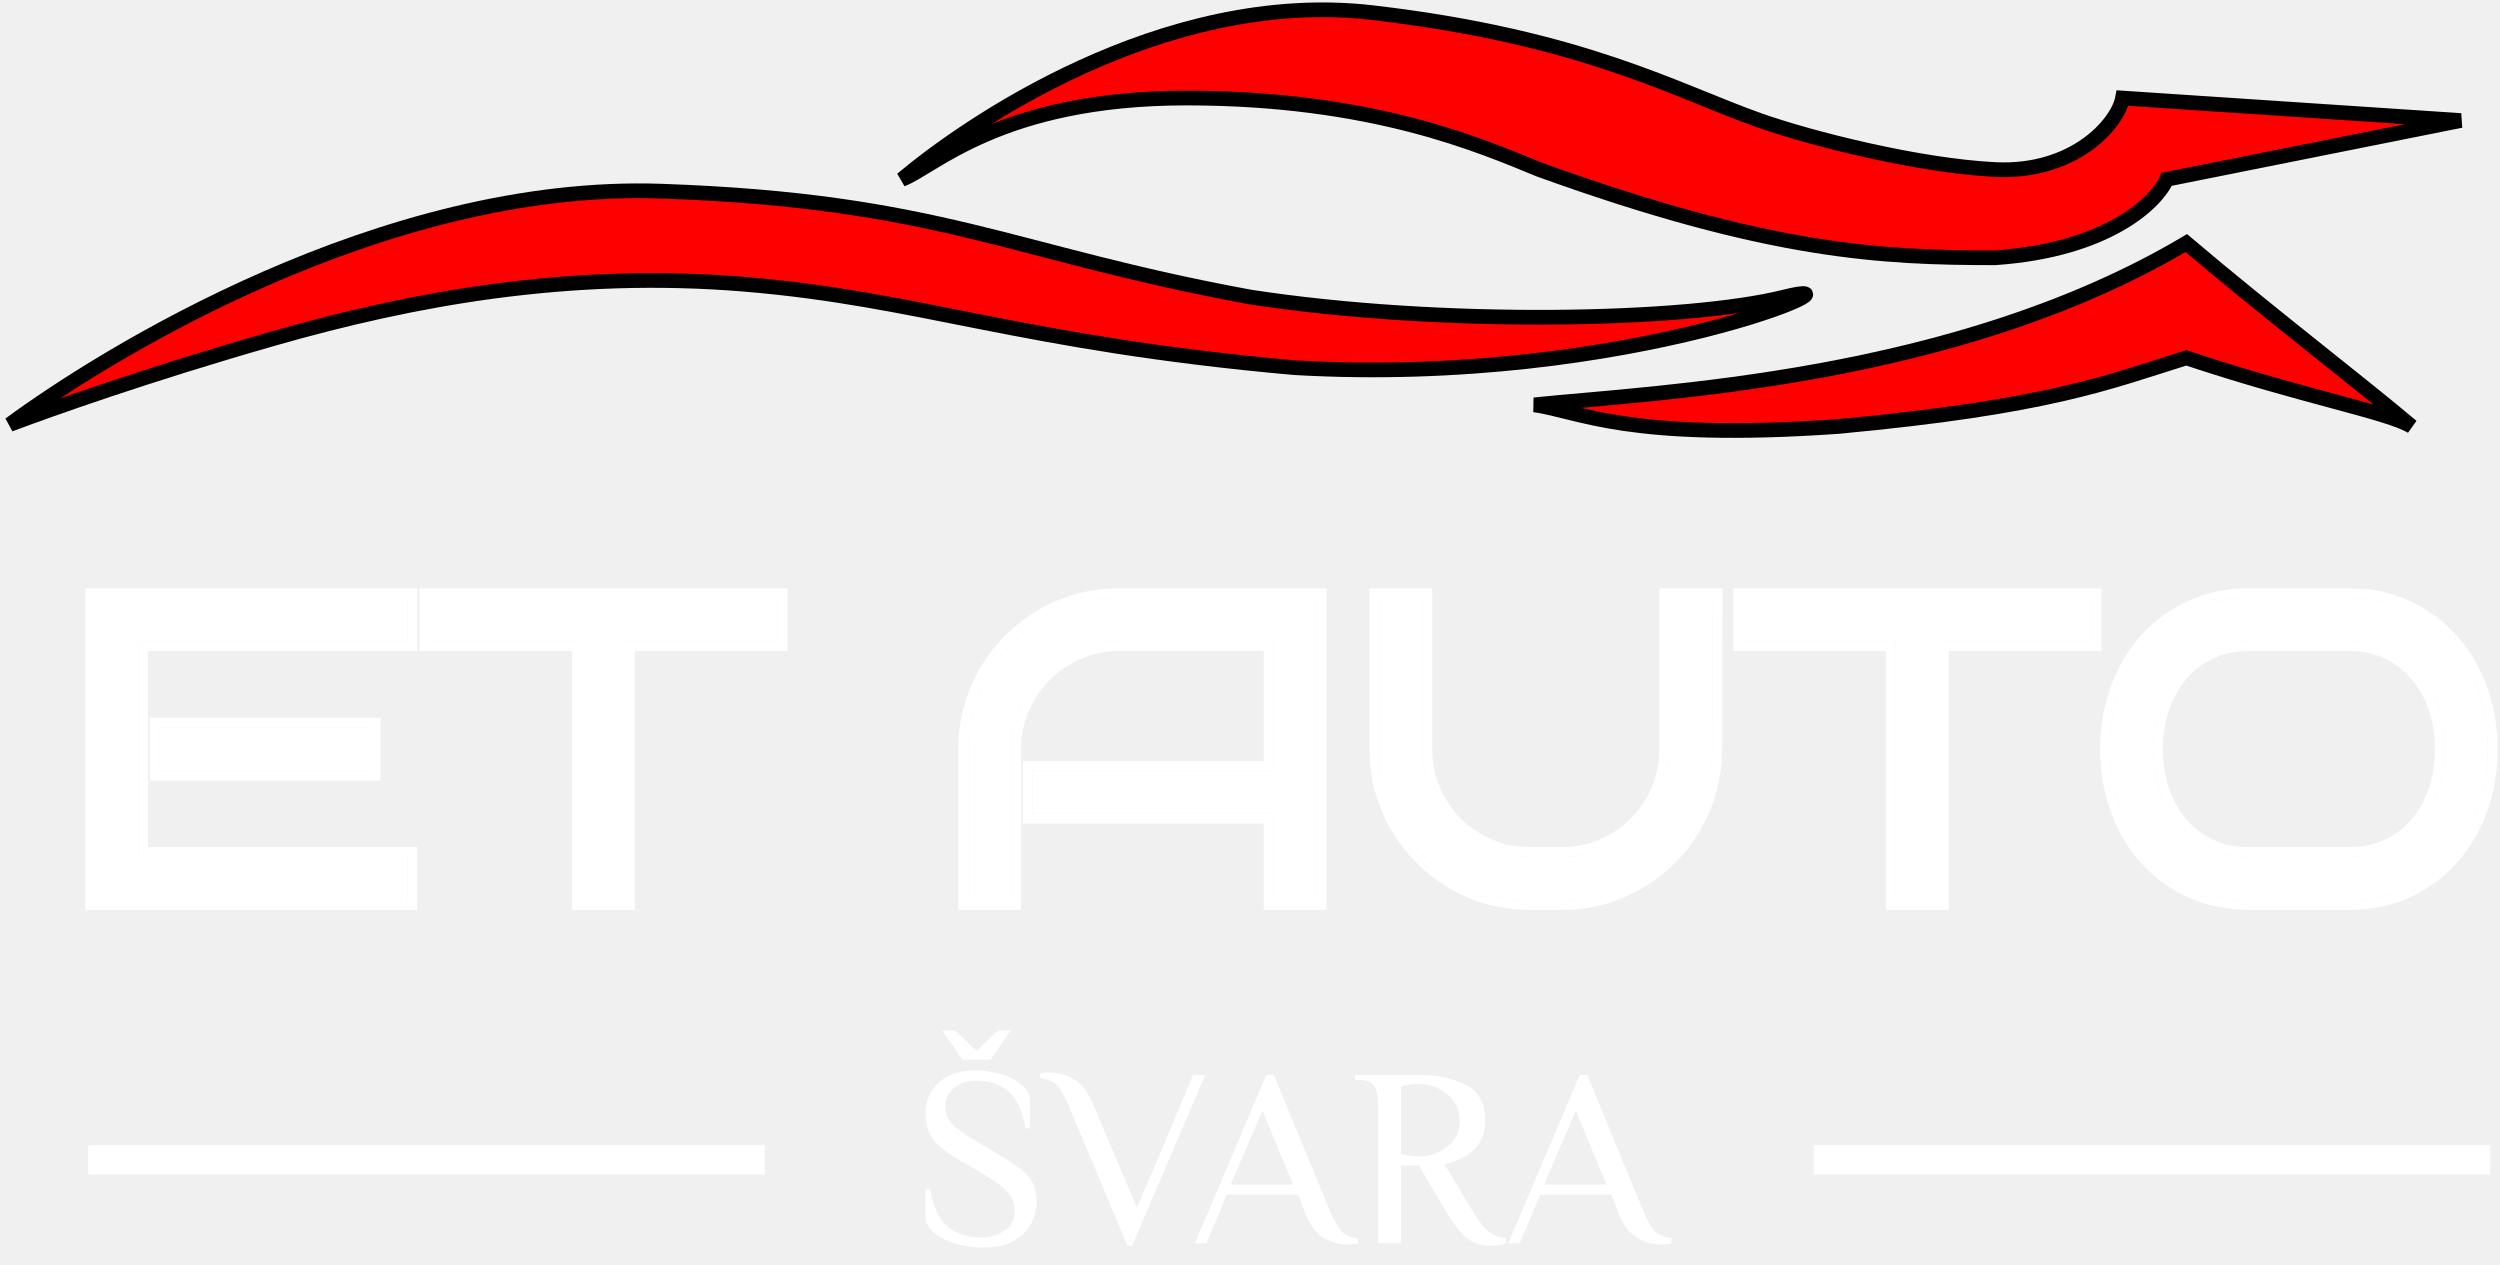
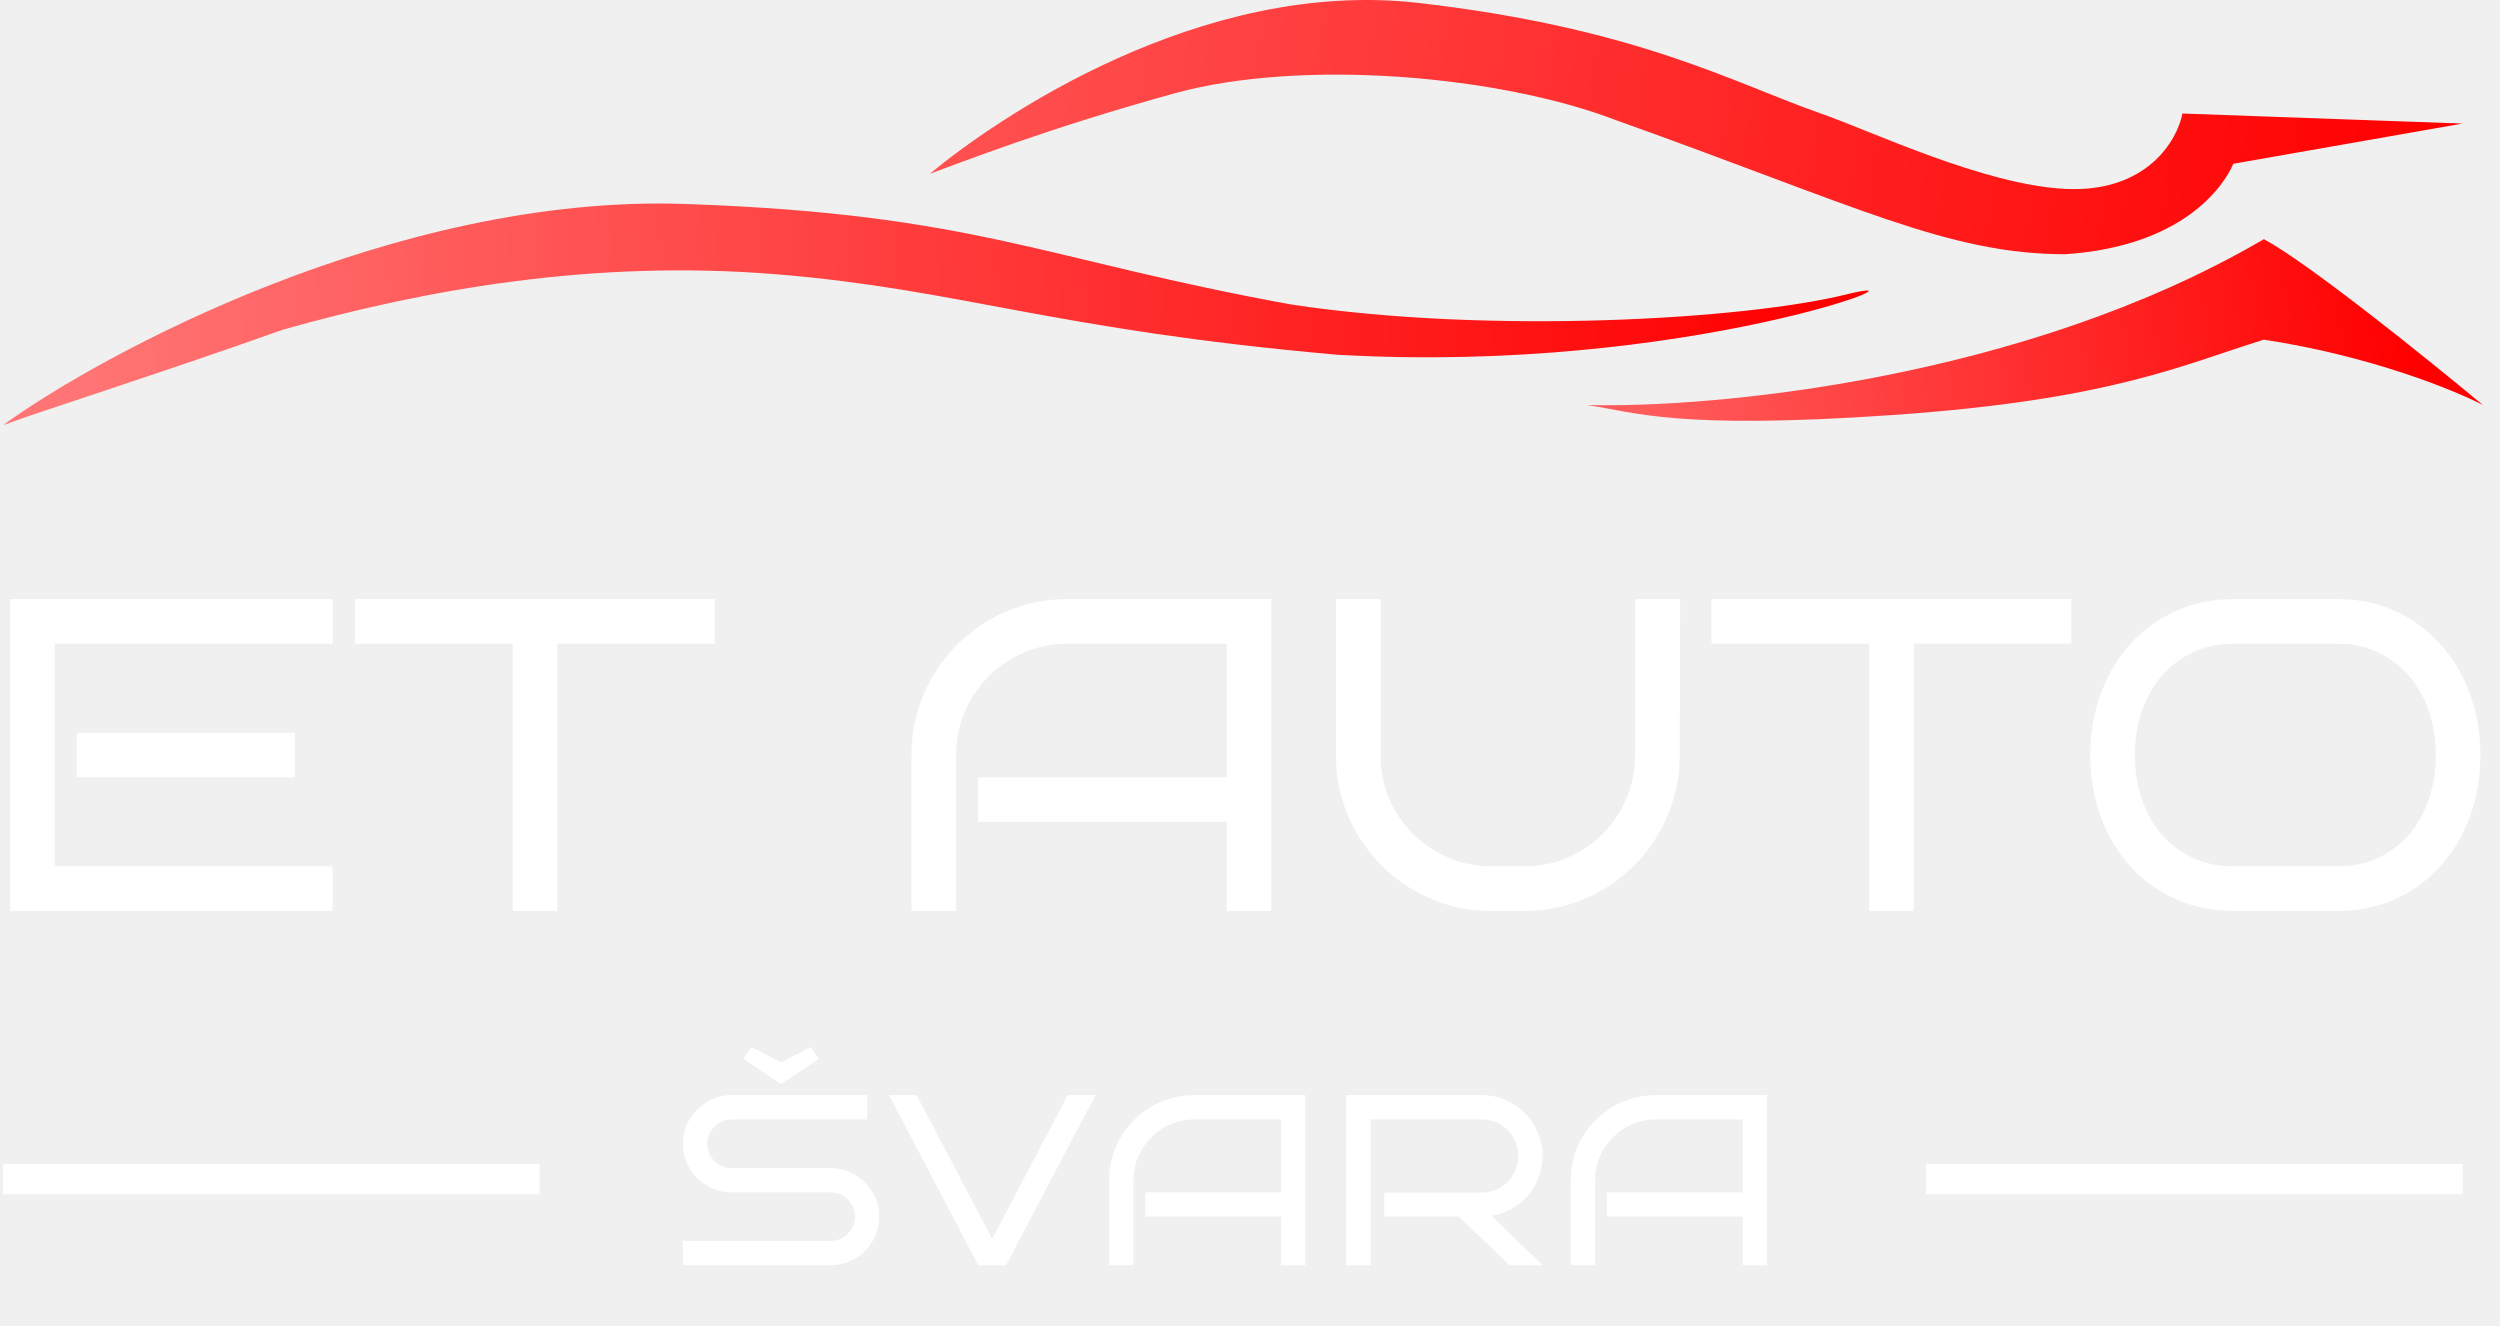
- <svg xmlns="http://www.w3.org/2000/svg" width="255" height="129" viewBox="0 0 255 129" fill="none">
-   <mask id="path-1-outside-1_0_3" maskUnits="userSpaceOnUse" x="8.695" y="60" width="247" height="33" fill="black">
-     <rect fill="white" x="8.695" y="60" width="247" height="33" />
-     <path d="M41.557 91.809H9.695V61H41.557V65.404H14.1V87.404H41.557V91.809ZM37.818 78.617H16.291V74.213H37.818V78.617Z" />
-     <path d="M63.75 91.809H59.346V65.404H43.77V61H79.326V65.404H63.75V91.809Z" />
-     <path d="M134.305 91.809H129.9V83H105.322V78.617H129.9V65.404H114.109C112.605 65.404 111.188 65.698 109.855 66.285C108.523 66.858 107.363 67.646 106.375 68.648C105.387 69.637 104.599 70.797 104.012 72.129C103.439 73.461 103.152 74.886 103.152 76.404V91.809H98.748V76.404C98.748 74.986 98.927 73.626 99.285 72.322C99.658 71.005 100.173 69.78 100.832 68.648C101.505 67.503 102.307 66.464 103.238 65.533C104.184 64.588 105.222 63.779 106.354 63.105C107.499 62.432 108.724 61.917 110.027 61.559C111.331 61.186 112.691 61 114.109 61H134.305V91.809Z" />
-     <path d="M174.695 61L174.652 76.404C174.652 77.837 174.466 79.212 174.094 80.529C173.736 81.833 173.22 83.057 172.547 84.203C171.888 85.335 171.086 86.373 170.141 87.318C169.21 88.249 168.171 89.051 167.025 89.725C165.894 90.383 164.676 90.899 163.373 91.272C162.07 91.63 160.709 91.809 159.291 91.809H156.047C154.629 91.809 153.261 91.63 151.943 91.272C150.64 90.899 149.415 90.376 148.27 89.703C147.138 89.03 146.107 88.228 145.176 87.297C144.245 86.352 143.443 85.313 142.77 84.182C142.111 83.036 141.595 81.811 141.223 80.508C140.865 79.19 140.686 77.822 140.686 76.404V61H145.09V76.404C145.09 77.922 145.376 79.355 145.949 80.701C146.522 82.033 147.303 83.201 148.291 84.203C149.294 85.191 150.461 85.972 151.793 86.545C153.125 87.118 154.543 87.404 156.047 87.404H159.291C160.809 87.404 162.234 87.118 163.566 86.545C164.898 85.972 166.059 85.191 167.047 84.203C168.035 83.201 168.816 82.033 169.389 80.701C169.962 79.355 170.248 77.922 170.248 76.404V61H174.695Z" />
-     <path d="M197.77 91.809H193.365V65.404H177.789V61H213.346V65.404H197.77V91.809Z" />
-     <path d="M253.758 76.404C253.758 78.538 253.421 80.544 252.748 82.42C252.075 84.296 251.115 85.929 249.869 87.318C248.637 88.708 247.155 89.803 245.422 90.606C243.689 91.408 241.762 91.809 239.643 91.809H229.395C227.26 91.809 225.32 91.408 223.572 90.606C221.825 89.803 220.328 88.708 219.082 87.318C217.85 85.929 216.898 84.296 216.225 82.42C215.551 80.544 215.215 78.538 215.215 76.404C215.215 74.284 215.551 72.294 216.225 70.432C216.898 68.555 217.85 66.922 219.082 65.533C220.328 64.13 221.825 63.027 223.572 62.225C225.32 61.408 227.26 61 229.395 61H239.643C241.762 61 243.689 61.408 245.422 62.225C247.155 63.027 248.637 64.13 249.869 65.533C251.115 66.922 252.075 68.555 252.748 70.432C253.421 72.294 253.758 74.284 253.758 76.404ZM249.354 76.404C249.354 74.886 249.132 73.461 248.688 72.129C248.243 70.797 247.599 69.637 246.754 68.648C245.923 67.646 244.906 66.858 243.703 66.285C242.514 65.698 241.161 65.404 239.643 65.404H229.395C227.876 65.404 226.508 65.698 225.291 66.285C224.088 66.858 223.064 67.646 222.219 68.648C221.388 69.637 220.743 70.797 220.285 72.129C219.841 73.461 219.619 74.886 219.619 76.404C219.619 77.922 219.841 79.355 220.285 80.701C220.743 82.033 221.388 83.201 222.219 84.203C223.064 85.191 224.088 85.972 225.291 86.545C226.508 87.118 227.876 87.404 229.395 87.404H239.643C241.161 87.404 242.514 87.118 243.703 86.545C244.906 85.972 245.923 85.191 246.754 84.203C247.599 83.201 248.243 82.033 248.688 80.701C249.132 79.355 249.354 77.922 249.354 76.404Z" />
+ <svg xmlns="http://www.w3.org/2000/svg" width="247" height="131" viewBox="0 0 247 131" fill="none">
+   <path d="M86.871 120.195C86.871 120.867 86.746 121.496 86.496 122.082C86.246 122.66 85.902 123.168 85.465 123.605C85.035 124.035 84.527 124.375 83.941 124.625C83.363 124.875 82.742 125 82.078 125H67.477V122.598H82.078C82.414 122.598 82.727 122.535 83.016 122.41C83.305 122.285 83.555 122.113 83.766 121.895C83.984 121.676 84.156 121.422 84.281 121.133C84.406 120.836 84.469 120.523 84.469 120.195C84.469 119.867 84.406 119.559 84.281 119.27C84.156 118.98 83.984 118.727 83.766 118.508C83.555 118.289 83.305 118.117 83.016 117.992C82.727 117.867 82.414 117.805 82.078 117.805H72.281C71.625 117.805 71.004 117.68 70.418 117.43C69.832 117.18 69.32 116.84 68.883 116.41C68.453 115.973 68.109 115.461 67.852 114.875C67.602 114.289 67.477 113.664 67.477 113C67.477 112.344 67.602 111.723 67.852 111.137C68.109 110.551 68.453 110.043 68.883 109.613C69.32 109.176 69.832 108.832 70.418 108.582C71.004 108.324 71.625 108.195 72.281 108.195H85.676V110.598H72.281C71.953 110.598 71.641 110.66 71.344 110.785C71.055 110.91 70.801 111.082 70.582 111.301C70.363 111.52 70.191 111.777 70.066 112.074C69.941 112.363 69.879 112.672 69.879 113C69.879 113.328 69.941 113.641 70.066 113.938C70.191 114.227 70.363 114.48 70.582 114.699C70.801 114.918 71.055 115.09 71.344 115.215C71.641 115.34 71.953 115.402 72.281 115.402H82.078C82.742 115.402 83.363 115.531 83.941 115.789C84.527 116.039 85.035 116.383 85.465 116.82C85.902 117.25 86.246 117.758 86.496 118.344C86.746 118.922 86.871 119.539 86.871 120.195ZM74.25 103.449L77.168 104.961L80.098 103.449L80.894 104.621L77.168 107.117L73.453 104.621L74.25 103.449ZM108.234 108.195L99.398 125H96.656L87.832 108.195H90.562L98.027 122.41L105.492 108.195H108.234ZM128.977 125H126.574V120.195H113.168V117.805H126.574V110.598H117.961C117.141 110.598 116.367 110.758 115.641 111.078C114.914 111.391 114.281 111.82 113.742 112.367C113.203 112.906 112.773 113.539 112.453 114.266C112.141 114.992 111.984 115.77 111.984 116.598V125H109.582V116.598C109.582 115.824 109.68 115.082 109.875 114.371C110.078 113.652 110.359 112.984 110.719 112.367C111.086 111.742 111.523 111.176 112.031 110.668C112.547 110.152 113.113 109.711 113.73 109.344C114.355 108.977 115.023 108.695 115.734 108.5C116.445 108.297 117.188 108.195 117.961 108.195H128.977V125ZM152.402 125H149.156L144.117 120.195H136.758V117.828H146.402C146.902 117.828 147.371 117.734 147.809 117.547C148.246 117.352 148.625 117.09 148.945 116.762C149.273 116.434 149.531 116.051 149.719 115.613C149.906 115.168 150 114.695 150 114.195C150 113.695 149.906 113.227 149.719 112.789C149.531 112.352 149.273 111.973 148.945 111.652C148.625 111.324 148.246 111.066 147.809 110.879C147.371 110.691 146.902 110.598 146.402 110.598H135.41V125H133.008V108.195H146.402C147.23 108.195 148.008 108.355 148.734 108.676C149.461 108.988 150.094 109.418 150.633 109.965C151.18 110.504 151.609 111.137 151.922 111.863C152.242 112.59 152.402 113.367 152.402 114.195C152.402 114.945 152.273 115.656 152.016 116.328C151.758 116.992 151.402 117.59 150.949 118.121C150.496 118.645 149.961 119.082 149.344 119.434C148.734 119.777 148.074 120.008 147.363 120.125L152.402 125ZM174.586 125H172.184V120.195H158.777V117.805H172.184V110.598H163.57C162.75 110.598 161.977 110.758 161.25 111.078C160.523 111.391 159.891 111.82 159.352 112.367C158.812 112.906 158.383 113.539 158.062 114.266C157.75 114.992 157.594 115.77 157.594 116.598V125H155.191V116.598C155.191 115.824 155.289 115.082 155.484 114.371C155.688 113.652 155.969 112.984 156.328 112.367C156.695 111.742 157.133 111.176 157.641 110.668C158.156 110.152 158.723 109.711 159.34 109.344C159.965 108.977 160.633 108.695 161.344 108.5C162.055 108.297 162.797 108.195 163.57 108.195H174.586V125Z" fill="white" />
+   <path d="M67.718 20.153C39.042 19.16 9.863 35.049 0.305 42.001C4.329 40.511 15.397 37.035 27.974 32.566C42.06 28.594 58.662 25.615 76.773 27.104C94.884 28.594 103.939 32.566 132.112 35.049C166.825 37.035 192.482 26.608 182.42 29.09C172.358 31.573 147.204 33.063 127.584 30.084C102.933 25.615 96.393 21.146 67.718 20.153Z" fill="url(#paint0_linear_272_2)" />
+   <path d="M140.161 0.291C118.529 -2.192 98.238 11.877 91.866 17.173C95.052 16.015 103.436 12.704 116.013 9.229C128.59 5.753 148.211 7.448 159.781 11.917C183.426 20.358 192.482 25.118 204.052 25.118C215.623 24.33 219.648 18.497 220.654 16.18L243.293 12.208L215.623 11.215C215.12 13.863 212.102 19.06 204.052 18.663C196.003 18.266 184.935 12.967 179.905 11.215C171.352 8.236 161.794 2.774 140.161 0.291Z" fill="url(#paint1_linear_272_2)" />
+   <path d="M223.673 23.628C199.927 37.531 169.172 40.345 156.763 40.014C161.458 40.676 165.315 42.496 186.948 41.007C208.58 39.517 215.623 36.041 223.673 33.559C234.137 35.148 242.454 38.524 245.305 40.014C239.939 35.545 228.1 26.011 223.673 23.628Z" fill="url(#paint2_linear_272_2)" />
+   <path d="M0.305 116.5H53.305" stroke="white" stroke-width="3" />
+   <path d="M190.305 116.5H243.305" stroke="white" stroke-width="3" />
+   <mask id="mask0_272_2" style="mask-type:alpha" maskUnits="userSpaceOnUse" x="0" y="58" width="247" height="34">
+     <path d="M247 58.191H0V91.191H247V58.191Z" fill="white" />
+     <path d="M32.861 90H1V59.191H32.861V63.596H5.404V85.596H32.861V90ZM29.123 76.809H7.596V72.404H29.123V76.809Z" fill="black" />
+     <path d="M55.055 90H50.651V63.596H35.074V59.191H70.631V63.596H55.055V90Z" fill="black" />
+     <path d="M125.61 90H121.205V81.191H96.627V76.809H121.205V63.596H105.414C103.91 63.596 102.493 63.889 101.16 64.477C99.828 65.049 98.668 65.837 97.68 66.84C96.692 67.828 95.904 68.988 95.317 70.32C94.744 71.652 94.457 73.077 94.457 74.596V90H90.053V74.596C90.053 73.178 90.232 71.817 90.59 70.514C90.963 69.196 91.478 67.971 92.137 66.84C92.81 65.694 93.612 64.656 94.543 63.725C95.489 62.779 96.527 61.97 97.659 61.297C98.804 60.624 100.029 60.108 101.332 59.75C102.636 59.378 103.996 59.191 105.414 59.191H125.61V90Z" fill="black" />
+     <path d="M166 59.191L165.957 74.596C165.957 76.028 165.771 77.403 165.399 78.721C165.041 80.024 164.525 81.249 163.852 82.395C163.193 83.526 162.391 84.564 161.446 85.51C160.515 86.441 159.476 87.243 158.33 87.916C157.199 88.575 155.981 89.09 154.678 89.463C153.375 89.821 152.014 90 150.596 90H147.352C145.934 90 144.566 89.821 143.248 89.463C141.945 89.09 140.72 88.568 139.575 87.895C138.443 87.221 137.412 86.419 136.481 85.488C135.55 84.543 134.748 83.505 134.075 82.373C133.416 81.227 132.9 80.003 132.528 78.699C132.17 77.382 131.991 76.014 131.991 74.596V59.191H136.395V74.596C136.395 76.114 136.681 77.546 137.254 78.893C137.827 80.225 138.608 81.392 139.596 82.395C140.599 83.383 141.766 84.163 143.098 84.736C144.43 85.309 145.848 85.596 147.352 85.596H150.596C152.114 85.596 153.539 85.309 154.871 84.736C156.203 84.163 157.364 83.383 158.352 82.395C159.34 81.392 160.121 80.225 160.694 78.893C161.267 77.546 161.553 76.114 161.553 74.596V59.191H166Z" fill="black" />
+     <path d="M189.075 90H184.67V63.596H169.094V59.191H204.651V63.596H189.075V90Z" fill="black" />
+     <path d="M245.063 74.596C245.063 76.73 244.726 78.735 244.053 80.611C243.38 82.488 242.42 84.12 241.174 85.51C239.942 86.899 238.46 87.995 236.727 88.797C234.994 89.599 233.067 90 230.948 90H220.7C218.565 90 216.625 89.599 214.877 88.797C213.13 87.995 211.633 86.899 210.387 85.51C209.155 84.12 208.203 82.488 207.53 80.611C206.856 78.735 206.52 76.73 206.52 74.596C206.52 72.476 206.856 70.485 207.53 68.623C208.203 66.747 209.155 65.114 210.387 63.725C211.633 62.321 213.13 61.218 214.877 60.416C216.625 59.6 218.565 59.191 220.7 59.191H230.948C233.067 59.191 234.994 59.6 236.727 60.416C238.46 61.218 239.942 62.321 241.174 63.725C242.42 65.114 243.38 66.747 244.053 68.623C244.726 70.485 245.063 72.476 245.063 74.596ZM240.659 74.596C240.659 73.077 240.437 71.652 239.993 70.32C239.548 68.988 238.904 67.828 238.059 66.84C237.228 65.837 236.211 65.049 235.008 64.477C233.819 63.889 232.466 63.596 230.948 63.596H220.7C219.181 63.596 217.813 63.889 216.596 64.477C215.393 65.049 214.369 65.837 213.524 66.84C212.693 67.828 212.048 68.988 211.59 70.32C211.146 71.652 210.924 73.077 210.924 74.596C210.924 76.114 211.146 77.546 211.59 78.893C212.048 80.225 212.693 81.392 213.524 82.395C214.369 83.383 215.393 84.163 216.596 84.736C217.813 85.309 219.181 85.596 220.7 85.596H230.948C232.466 85.596 233.819 85.309 235.008 84.736C236.211 84.163 237.228 83.383 238.059 82.395C238.904 81.392 239.548 80.225 239.993 78.893C240.437 77.546 240.659 76.114 240.659 74.596Z" fill="black" />
  </mask>
-   <path d="M41.557 91.809H9.695V61H41.557V65.404H14.1V87.404H41.557V91.809ZM37.818 78.617H16.291V74.213H37.818V78.617Z" fill="white" />
-   <path d="M63.75 91.809H59.346V65.404H43.77V61H79.326V65.404H63.75V91.809Z" fill="white" />
-   <path d="M134.305 91.809H129.9V83H105.322V78.617H129.9V65.404H114.109C112.605 65.404 111.188 65.698 109.855 66.285C108.523 66.858 107.363 67.646 106.375 68.648C105.387 69.637 104.599 70.797 104.012 72.129C103.439 73.461 103.152 74.886 103.152 76.404V91.809H98.748V76.404C98.748 74.986 98.927 73.626 99.285 72.322C99.658 71.005 100.173 69.78 100.832 68.648C101.505 67.503 102.307 66.464 103.238 65.533C104.184 64.588 105.222 63.779 106.354 63.105C107.499 62.432 108.724 61.917 110.027 61.559C111.331 61.186 112.691 61 114.109 61H134.305V91.809Z" fill="white" />
-   <path d="M174.695 61L174.652 76.404C174.652 77.837 174.466 79.212 174.094 80.529C173.736 81.833 173.22 83.057 172.547 84.203C171.888 85.335 171.086 86.373 170.141 87.318C169.21 88.249 168.171 89.051 167.025 89.725C165.894 90.383 164.676 90.899 163.373 91.272C162.07 91.63 160.709 91.809 159.291 91.809H156.047C154.629 91.809 153.261 91.63 151.943 91.272C150.64 90.899 149.415 90.376 148.27 89.703C147.138 89.03 146.107 88.228 145.176 87.297C144.245 86.352 143.443 85.313 142.77 84.182C142.111 83.036 141.595 81.811 141.223 80.508C140.865 79.19 140.686 77.822 140.686 76.404V61H145.09V76.404C145.09 77.922 145.376 79.355 145.949 80.701C146.522 82.033 147.303 83.201 148.291 84.203C149.294 85.191 150.461 85.972 151.793 86.545C153.125 87.118 154.543 87.404 156.047 87.404H159.291C160.809 87.404 162.234 87.118 163.566 86.545C164.898 85.972 166.059 85.191 167.047 84.203C168.035 83.201 168.816 82.033 169.389 80.701C169.962 79.355 170.248 77.922 170.248 76.404V61H174.695Z" fill="white" />
-   <path d="M197.77 91.809H193.365V65.404H177.789V61H213.346V65.404H197.77V91.809Z" fill="white" />
-   <path d="M253.758 76.404C253.758 78.538 253.421 80.544 252.748 82.42C252.075 84.296 251.115 85.929 249.869 87.318C248.637 88.708 247.155 89.803 245.422 90.606C243.689 91.408 241.762 91.809 239.643 91.809H229.395C227.26 91.809 225.32 91.408 223.572 90.606C221.825 89.803 220.328 88.708 219.082 87.318C217.85 85.929 216.898 84.296 216.225 82.42C215.551 80.544 215.215 78.538 215.215 76.404C215.215 74.284 215.551 72.294 216.225 70.432C216.898 68.555 217.85 66.922 219.082 65.533C220.328 64.13 221.825 63.027 223.572 62.225C225.32 61.408 227.26 61 229.395 61H239.643C241.762 61 243.689 61.408 245.422 62.225C247.155 63.027 248.637 64.13 249.869 65.533C251.115 66.922 252.075 68.555 252.748 70.432C253.421 72.294 253.758 74.284 253.758 76.404ZM249.354 76.404C249.354 74.886 249.132 73.461 248.688 72.129C248.243 70.797 247.599 69.637 246.754 68.648C245.923 67.646 244.906 66.858 243.703 66.285C242.514 65.698 241.161 65.404 239.643 65.404H229.395C227.876 65.404 226.508 65.698 225.291 66.285C224.088 66.858 223.064 67.646 222.219 68.648C221.388 69.637 220.743 70.797 220.285 72.129C219.841 73.461 219.619 74.886 219.619 76.404C219.619 77.922 219.841 79.355 220.285 80.701C220.743 82.033 221.388 83.201 222.219 84.203C223.064 85.191 224.088 85.972 225.291 86.545C226.508 87.118 227.876 87.404 229.395 87.404H239.643C241.161 87.404 242.514 87.118 243.703 86.545C244.906 85.972 245.923 85.191 246.754 84.203C247.599 83.201 248.243 82.033 248.688 80.701C249.132 79.355 249.354 77.922 249.354 76.404Z" fill="white" />
-   <path d="M41.557 91.809H9.695V61H41.557V65.404H14.1V87.404H41.557V91.809ZM37.818 78.617H16.291V74.213H37.818V78.617Z" stroke="white" stroke-width="2" mask="url(#path-1-outside-1_0_3)" />
-   <path d="M63.75 91.809H59.346V65.404H43.77V61H79.326V65.404H63.75V91.809Z" stroke="white" stroke-width="2" mask="url(#path-1-outside-1_0_3)" />
-   <path d="M134.305 91.809H129.9V83H105.322V78.617H129.9V65.404H114.109C112.605 65.404 111.188 65.698 109.855 66.285C108.523 66.858 107.363 67.646 106.375 68.648C105.387 69.637 104.599 70.797 104.012 72.129C103.439 73.461 103.152 74.886 103.152 76.404V91.809H98.748V76.404C98.748 74.986 98.927 73.626 99.285 72.322C99.658 71.005 100.173 69.78 100.832 68.648C101.505 67.503 102.307 66.464 103.238 65.533C104.184 64.588 105.222 63.779 106.354 63.105C107.499 62.432 108.724 61.917 110.027 61.559C111.331 61.186 112.691 61 114.109 61H134.305V91.809Z" stroke="white" stroke-width="2" mask="url(#path-1-outside-1_0_3)" />
-   <path d="M174.695 61L174.652 76.404C174.652 77.837 174.466 79.212 174.094 80.529C173.736 81.833 173.22 83.057 172.547 84.203C171.888 85.335 171.086 86.373 170.141 87.318C169.21 88.249 168.171 89.051 167.025 89.725C165.894 90.383 164.676 90.899 163.373 91.272C162.07 91.63 160.709 91.809 159.291 91.809H156.047C154.629 91.809 153.261 91.63 151.943 91.272C150.64 90.899 149.415 90.376 148.27 89.703C147.138 89.03 146.107 88.228 145.176 87.297C144.245 86.352 143.443 85.313 142.77 84.182C142.111 83.036 141.595 81.811 141.223 80.508C140.865 79.19 140.686 77.822 140.686 76.404V61H145.09V76.404C145.09 77.922 145.376 79.355 145.949 80.701C146.522 82.033 147.303 83.201 148.291 84.203C149.294 85.191 150.461 85.972 151.793 86.545C153.125 87.118 154.543 87.404 156.047 87.404H159.291C160.809 87.404 162.234 87.118 163.566 86.545C164.898 85.972 166.059 85.191 167.047 84.203C168.035 83.201 168.816 82.033 169.389 80.701C169.962 79.355 170.248 77.922 170.248 76.404V61H174.695Z" stroke="white" stroke-width="2" mask="url(#path-1-outside-1_0_3)" />
-   <path d="M197.77 91.809H193.365V65.404H177.789V61H213.346V65.404H197.77V91.809Z" stroke="white" stroke-width="2" mask="url(#path-1-outside-1_0_3)" />
-   <path d="M253.758 76.404C253.758 78.538 253.421 80.544 252.748 82.42C252.075 84.296 251.115 85.929 249.869 87.318C248.637 88.708 247.155 89.803 245.422 90.606C243.689 91.408 241.762 91.809 239.643 91.809H229.395C227.26 91.809 225.32 91.408 223.572 90.606C221.825 89.803 220.328 88.708 219.082 87.318C217.85 85.929 216.898 84.296 216.225 82.42C215.551 80.544 215.215 78.538 215.215 76.404C215.215 74.284 215.551 72.294 216.225 70.432C216.898 68.555 217.85 66.922 219.082 65.533C220.328 64.13 221.825 63.027 223.572 62.225C225.32 61.408 227.26 61 229.395 61H239.643C241.762 61 243.689 61.408 245.422 62.225C247.155 63.027 248.637 64.13 249.869 65.533C251.115 66.922 252.075 68.555 252.748 70.432C253.421 72.294 253.758 74.284 253.758 76.404ZM249.354 76.404C249.354 74.886 249.132 73.461 248.688 72.129C248.243 70.797 247.599 69.637 246.754 68.648C245.923 67.646 244.906 66.858 243.703 66.285C242.514 65.698 241.161 65.404 239.643 65.404H229.395C227.876 65.404 226.508 65.698 225.291 66.285C224.088 66.858 223.064 67.646 222.219 68.648C221.388 69.637 220.743 70.797 220.285 72.129C219.841 73.461 219.619 74.886 219.619 76.404C219.619 77.922 219.841 79.355 220.285 80.701C220.743 82.033 221.388 83.201 222.219 84.203C223.064 85.191 224.088 85.972 225.291 86.545C226.508 87.118 227.876 87.404 229.395 87.404H239.643C241.161 87.404 242.514 87.118 243.703 86.545C244.906 85.972 245.923 85.191 246.754 84.203C247.599 83.201 248.243 82.033 248.688 80.701C249.132 79.355 249.354 77.922 249.354 76.404Z" stroke="white" stroke-width="2" mask="url(#path-1-outside-1_0_3)" />
-   <path d="M100.332 127.251C99.379 127.251 98.443 127.121 97.524 126.861C96.605 126.601 95.851 126.228 95.262 125.743C94.69 125.257 94.404 124.703 94.404 124.079V121.297H94.872C95.167 123.03 95.739 124.287 96.588 125.067C97.437 125.829 98.607 126.211 100.098 126.211C101.034 126.211 101.831 125.977 102.49 125.509C103.166 125.041 103.504 124.391 103.504 123.559C103.504 122.831 103.279 122.198 102.828 121.661C102.377 121.123 101.649 120.56 100.644 119.971L97.446 118.073C96.337 117.414 95.548 116.747 95.08 116.071C94.629 115.395 94.404 114.571 94.404 113.601C94.404 112.266 94.863 111.2 95.782 110.403C96.718 109.588 97.94 109.181 99.448 109.181C100.332 109.181 101.207 109.311 102.074 109.571C102.941 109.813 103.651 110.177 104.206 110.663C104.778 111.131 105.064 111.677 105.064 112.301V115.083H104.596C104.301 113.349 103.738 112.11 102.906 111.365C102.091 110.602 100.939 110.221 99.448 110.221C98.651 110.221 97.949 110.463 97.342 110.949C96.735 111.434 96.432 112.067 96.432 112.847C96.432 113.557 96.649 114.147 97.082 114.615C97.533 115.083 98.278 115.629 99.318 116.253L102.516 118.151C103.695 118.861 104.527 119.52 105.012 120.127C105.497 120.733 105.74 121.505 105.74 122.441C105.74 123.897 105.255 125.067 104.284 125.951C103.313 126.817 101.996 127.251 100.332 127.251ZM98.174 108.089L96.094 105.099H97.394L99.604 107.179L101.814 105.099H103.114L101.034 108.089H98.174ZM108.969 112.691C108.536 111.685 108.129 111.001 107.747 110.637C107.366 110.255 106.82 110.03 106.109 109.961V109.441C106.196 109.441 106.326 109.432 106.499 109.415C106.655 109.397 106.82 109.389 106.993 109.389C107.86 109.389 108.692 109.614 109.489 110.065C110.287 110.498 110.963 111.373 111.517 112.691L115.963 123.169L117.497 119.607C118.225 117.925 119.621 114.606 121.683 109.649H122.931L115.469 127.069H115.001L108.969 112.691ZM137.483 126.939C136.651 126.939 135.827 126.713 135.013 126.263C134.198 125.795 133.548 124.893 133.063 123.559L132.413 121.869H125.133L123.053 126.809H121.883L129.163 109.649H129.943L135.663 123.559C136.096 124.564 136.503 125.257 136.885 125.639C137.266 126.003 137.812 126.219 138.523 126.289V126.809C138.211 126.895 137.864 126.939 137.483 126.939ZM125.523 120.829H131.893L128.773 113.289L125.523 120.829ZM152.01 127.069C151.092 127.069 150.286 126.8 149.592 126.263C148.916 125.708 148.162 124.72 147.33 123.299L144.73 118.879H142.91V126.809H140.57V112.769C140.57 111.885 140.449 111.235 140.206 110.819C139.964 110.385 139.478 110.169 138.75 110.169H138.23V109.649H144.99C146.637 109.649 148.128 109.978 149.462 110.637C150.814 111.278 151.49 112.509 151.49 114.329C151.49 116.634 150.104 118.107 147.33 118.749L150.06 123.299C150.702 124.373 151.274 125.127 151.776 125.561C152.296 125.977 152.894 126.219 153.57 126.289V126.809C153.414 126.878 153.189 126.939 152.894 126.991C152.617 127.043 152.322 127.069 152.01 127.069ZM144.86 117.969C145.398 117.969 145.978 117.839 146.602 117.579C147.244 117.319 147.781 116.911 148.214 116.357C148.665 115.802 148.89 115.126 148.89 114.329C148.89 113.479 148.665 112.777 148.214 112.223C147.781 111.651 147.244 111.235 146.602 110.975C145.978 110.697 145.398 110.559 144.86 110.559C144.254 110.559 143.604 110.645 142.91 110.819V117.709C143.604 117.882 144.254 117.969 144.86 117.969ZM169.449 126.939C168.617 126.939 167.794 126.713 166.979 126.263C166.165 125.795 165.515 124.893 165.029 123.559L164.379 121.869H157.099L155.019 126.809H153.849L161.129 109.649H161.909L167.629 123.559C168.063 124.564 168.47 125.257 168.851 125.639C169.233 126.003 169.779 126.219 170.489 126.289V126.809C170.177 126.895 169.831 126.939 169.449 126.939ZM157.489 120.829H163.859L160.739 113.289L157.489 120.829Z" fill="white" />
-   <line x1="9" y1="118.309" x2="78" y2="118.309" stroke="white" stroke-width="3" />
-   <line x1="185" y1="118.309" x2="254" y2="118.309" stroke="white" stroke-width="3" />
-   <path d="M67.5 19.5C39 18.5 10.5 36.293 1 43.293C5 41.793 15 38.214 28 34.5C42 30.5 58 27.5 76 29C94 30.5 104 35 132 37.5C166.5 39.5 192 27.793 182 30.293C172 32.793 147 33.293 127.5 30.293C103 25.793 96 20.5 67.5 19.5Z" fill="#FF0000" stroke="black" stroke-width="1.5" />
-   <path d="M140 1.293C118.5 -1.207 98.333 12.96 92 18.293C95.167 17.126 102 10 121 10C140 10 151 14.838 157 17.293C180.5 25.793 192 26.293 203.5 26.293C215 25.5 220 20.626 221 18.293L251 12.293L216.5 10C216 12.667 211.5 17.693 203.5 17.293C195.5 16.893 184.5 14.058 179.5 12.293C171 9.293 161.5 3.793 140 1.293Z" fill="#FF0000" stroke="black" stroke-width="1.5" />
-   <path d="M223 24.793C199.4 38.793 169 40 156.5 41.293C161.167 41.96 166 45 187.5 43.5C209 41.5 215 39 223 36.5C235 40.5 243.5 42 246 43.5C240.667 39 231.5 32 223 24.793Z" fill="#FF0000" stroke="black" stroke-width="1.5" />
+   <g mask="url(#mask0_272_2)">
+     <path d="M32.861 90H1V59.191H32.861V63.596H5.404V85.596H32.861V90ZM29.123 76.809H7.596V72.404H29.123V76.809Z" fill="white" />
+     <path d="M55.055 90H50.651V63.596H35.074V59.191H70.631V63.596H55.055V90Z" fill="white" />
+     <path d="M125.61 90H121.205V81.191H96.627V76.809H121.205V63.596H105.414C103.91 63.596 102.493 63.889 101.16 64.477C99.828 65.049 98.668 65.837 97.68 66.84C96.692 67.828 95.904 68.988 95.317 70.32C94.744 71.652 94.457 73.077 94.457 74.596V90H90.053V74.596C90.053 73.178 90.232 71.817 90.59 70.514C90.963 69.196 91.478 67.971 92.137 66.84C92.81 65.694 93.612 64.656 94.543 63.725C95.489 62.779 96.527 61.97 97.659 61.297C98.804 60.624 100.029 60.108 101.332 59.75C102.636 59.378 103.996 59.191 105.414 59.191H125.61V90Z" fill="white" />
+     <path d="M166 59.191L165.957 74.596C165.957 76.028 165.771 77.403 165.399 78.721C165.041 80.024 164.525 81.249 163.852 82.395C163.193 83.526 162.391 84.564 161.446 85.51C160.515 86.441 159.476 87.243 158.33 87.916C157.199 88.575 155.981 89.09 154.678 89.463C153.375 89.821 152.014 90 150.596 90H147.352C145.934 90 144.566 89.821 143.248 89.463C141.945 89.09 140.72 88.568 139.575 87.895C138.443 87.221 137.412 86.419 136.481 85.488C135.55 84.543 134.748 83.505 134.075 82.373C133.416 81.227 132.9 80.003 132.528 78.699C132.17 77.382 131.991 76.014 131.991 74.596V59.191H136.395V74.596C136.395 76.114 136.681 77.546 137.254 78.893C137.827 80.225 138.608 81.392 139.596 82.395C140.599 83.383 141.766 84.163 143.098 84.736C144.43 85.309 145.848 85.596 147.352 85.596H150.596C152.114 85.596 153.539 85.309 154.871 84.736C156.203 84.163 157.364 83.383 158.352 82.395C159.34 81.392 160.121 80.225 160.694 78.893C161.267 77.546 161.553 76.114 161.553 74.596V59.191H166Z" fill="white" />
+     <path d="M189.075 90H184.67V63.596H169.094V59.191H204.651V63.596H189.075V90Z" fill="white" />
+     <path d="M245.063 74.596C245.063 76.73 244.726 78.735 244.053 80.611C243.38 82.488 242.42 84.12 241.174 85.51C239.942 86.899 238.46 87.995 236.727 88.797C234.994 89.599 233.067 90 230.948 90H220.7C218.565 90 216.625 89.599 214.877 88.797C213.13 87.995 211.633 86.899 210.387 85.51C209.155 84.12 208.203 82.488 207.53 80.611C206.856 78.735 206.52 76.73 206.52 74.596C206.52 72.476 206.856 70.485 207.53 68.623C208.203 66.747 209.155 65.114 210.387 63.725C211.633 62.321 213.13 61.218 214.877 60.416C216.625 59.6 218.565 59.191 220.7 59.191H230.948C233.067 59.191 234.994 59.6 236.727 60.416C238.46 61.218 239.942 62.321 241.174 63.725C242.42 65.114 243.38 66.747 244.053 68.623C244.726 70.485 245.063 72.476 245.063 74.596ZM240.659 74.596C240.659 73.077 240.437 71.652 239.993 70.32C239.548 68.988 238.904 67.828 238.059 66.84C237.228 65.837 236.211 65.049 235.008 64.477C233.819 63.889 232.466 63.596 230.948 63.596H220.7C219.181 63.596 217.813 63.889 216.596 64.477C215.393 65.049 214.369 65.837 213.524 66.84C212.693 67.828 212.048 68.988 211.59 70.32C211.146 71.652 210.924 73.077 210.924 74.596C210.924 76.114 211.146 77.546 211.59 78.893C212.048 80.225 212.693 81.392 213.524 82.395C214.369 83.383 215.393 84.163 216.596 84.736C217.813 85.309 219.181 85.596 220.7 85.596H230.948C232.466 85.596 233.819 85.309 235.008 84.736C236.211 84.163 237.228 83.383 238.059 82.395C238.904 81.392 239.548 80.225 239.993 78.893C240.437 77.546 240.659 76.114 240.659 74.596Z" fill="white" />
+   </g>
+   <defs>
+     <linearGradient id="paint0_linear_272_2" x1="178.898" y1="30.786" x2="8.864" y2="37.412" gradientUnits="userSpaceOnUse">
+       <stop stop-color="#FF0000" />
+       <stop offset="1" stop-color="#FF7474" />
+     </linearGradient>
+     <linearGradient id="paint1_linear_272_2" x1="239.771" y1="20.855" x2="98.991" y2="-0.541" gradientUnits="userSpaceOnUse">
+       <stop stop-color="#FF0000" />
+       <stop offset="1" stop-color="#FF4F4F" />
+     </linearGradient>
+     <linearGradient id="paint2_linear_272_2" x1="237.759" y1="32.771" x2="163.835" y2="41.942" gradientUnits="userSpaceOnUse">
+       <stop stop-color="#FF0000" />
+       <stop offset="1" stop-color="#FF5B5B" />
+     </linearGradient>
+   </defs>
</svg>
